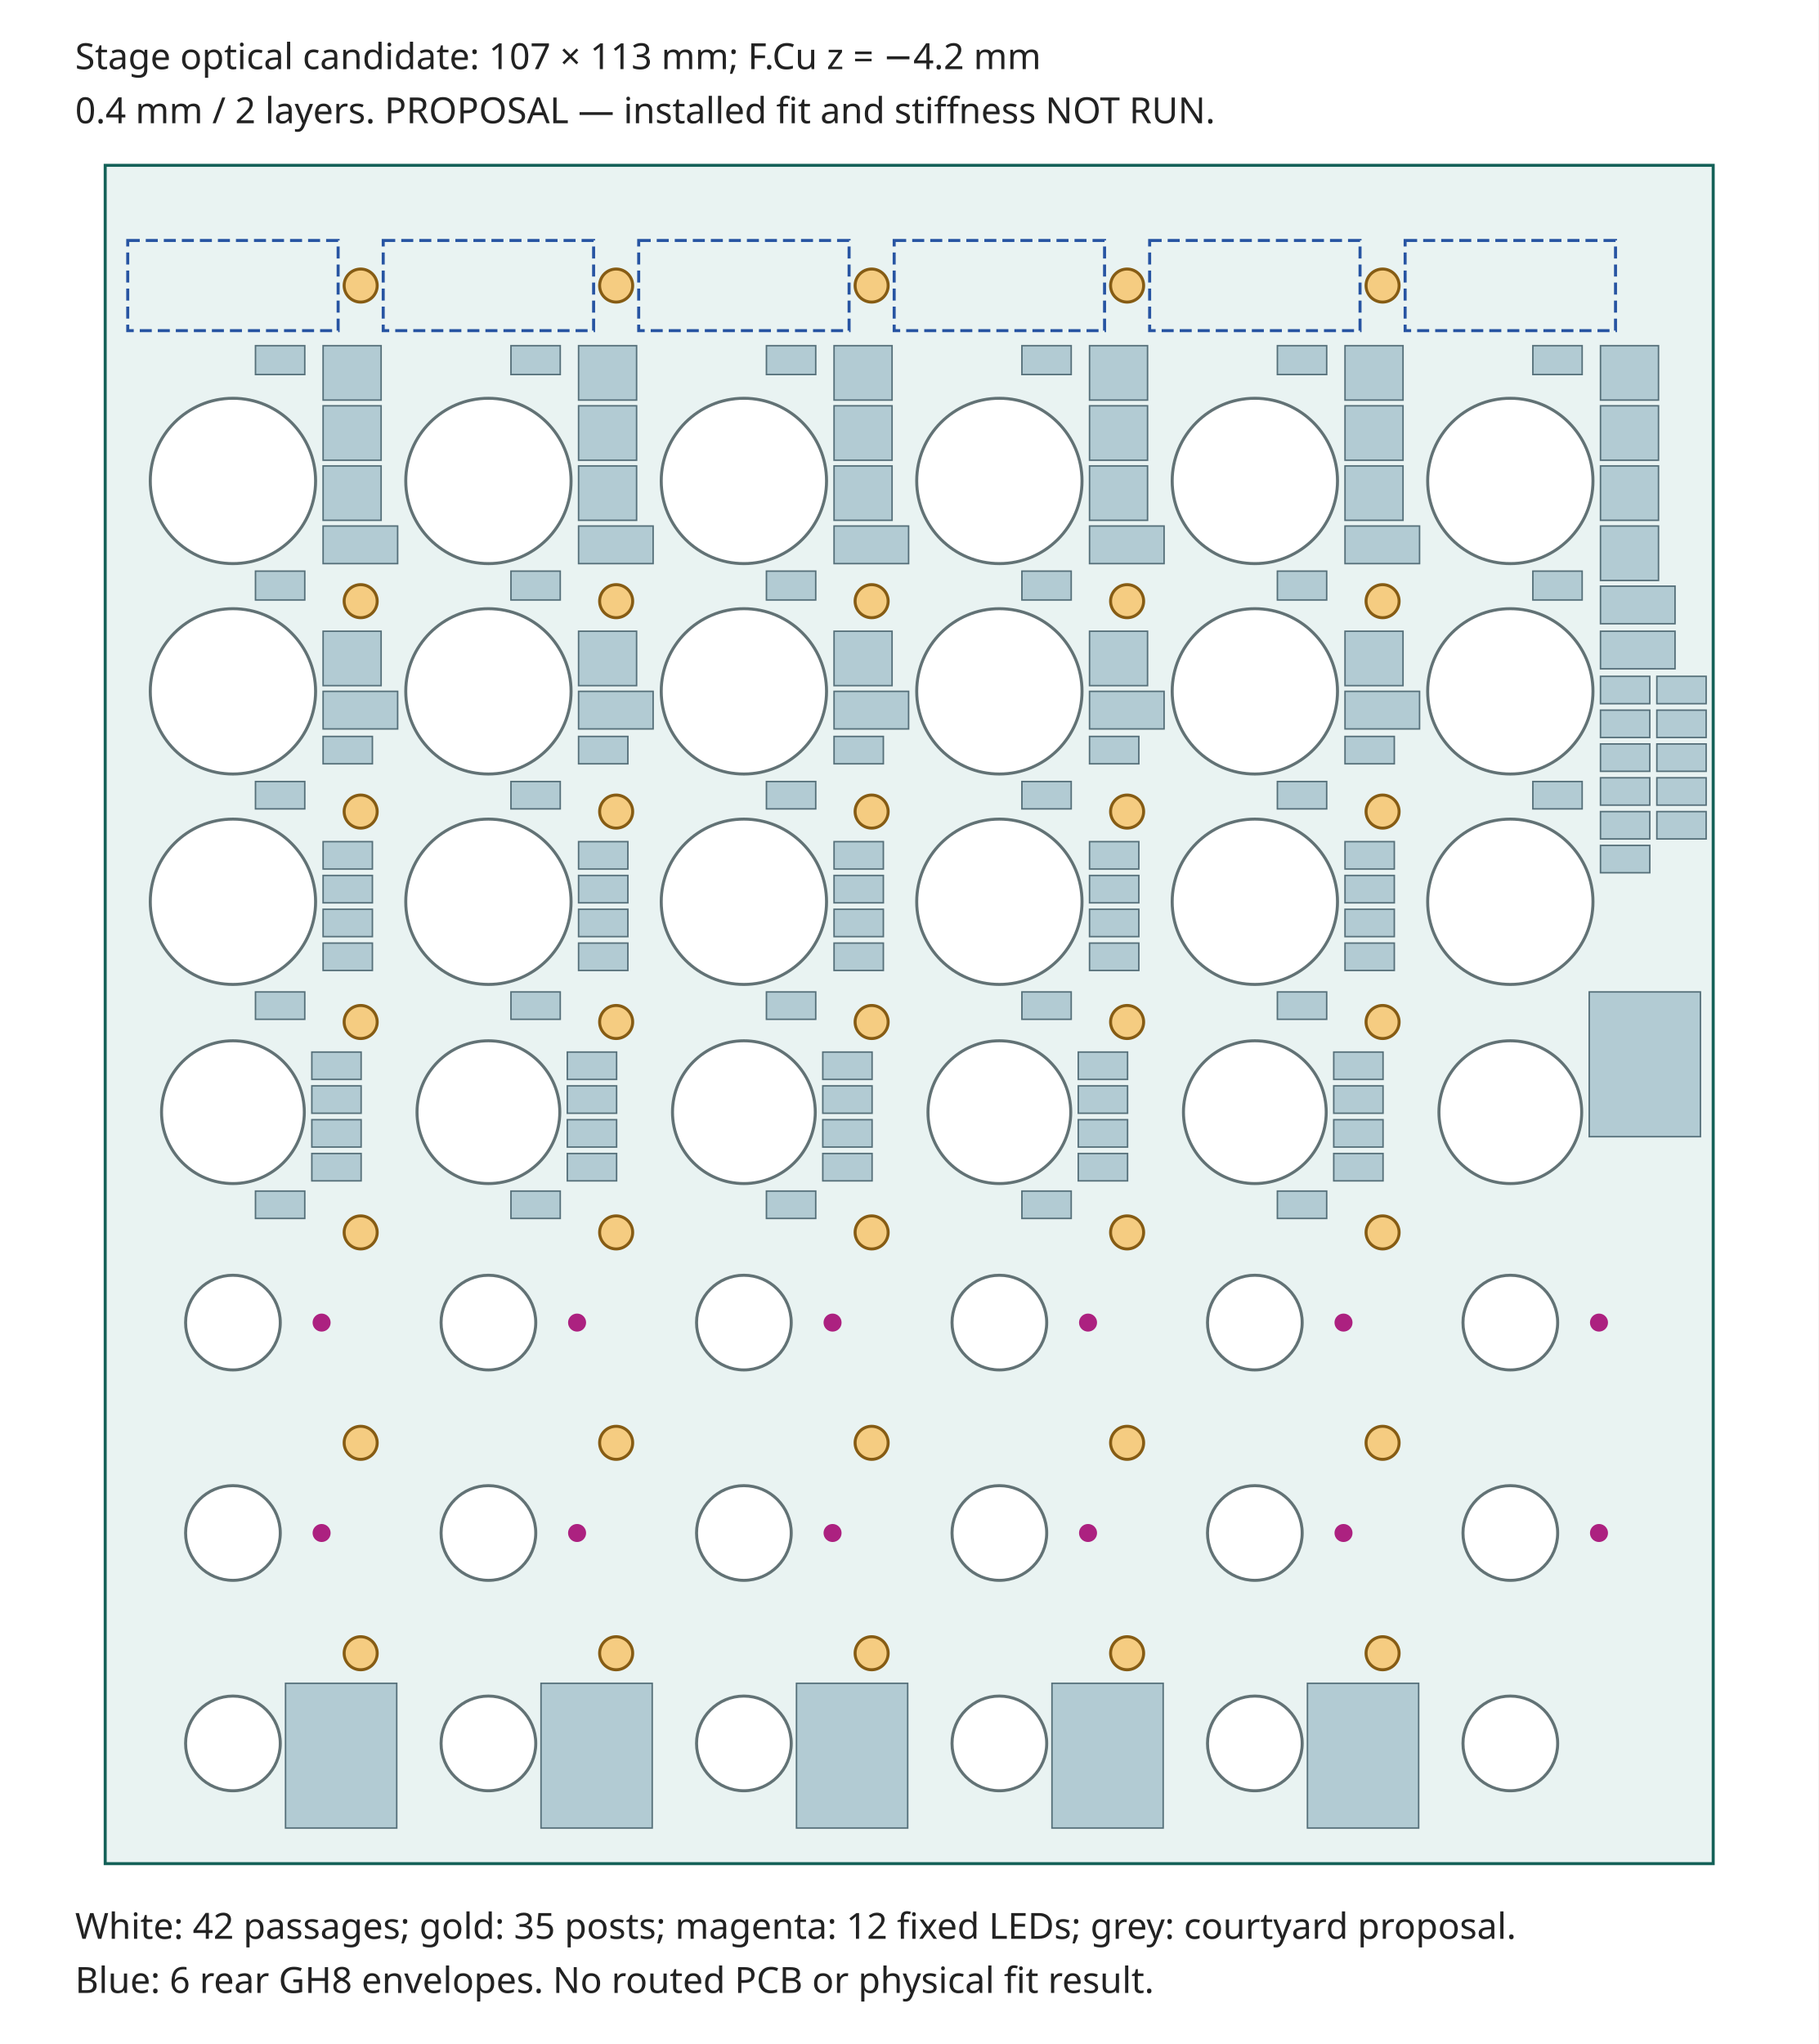
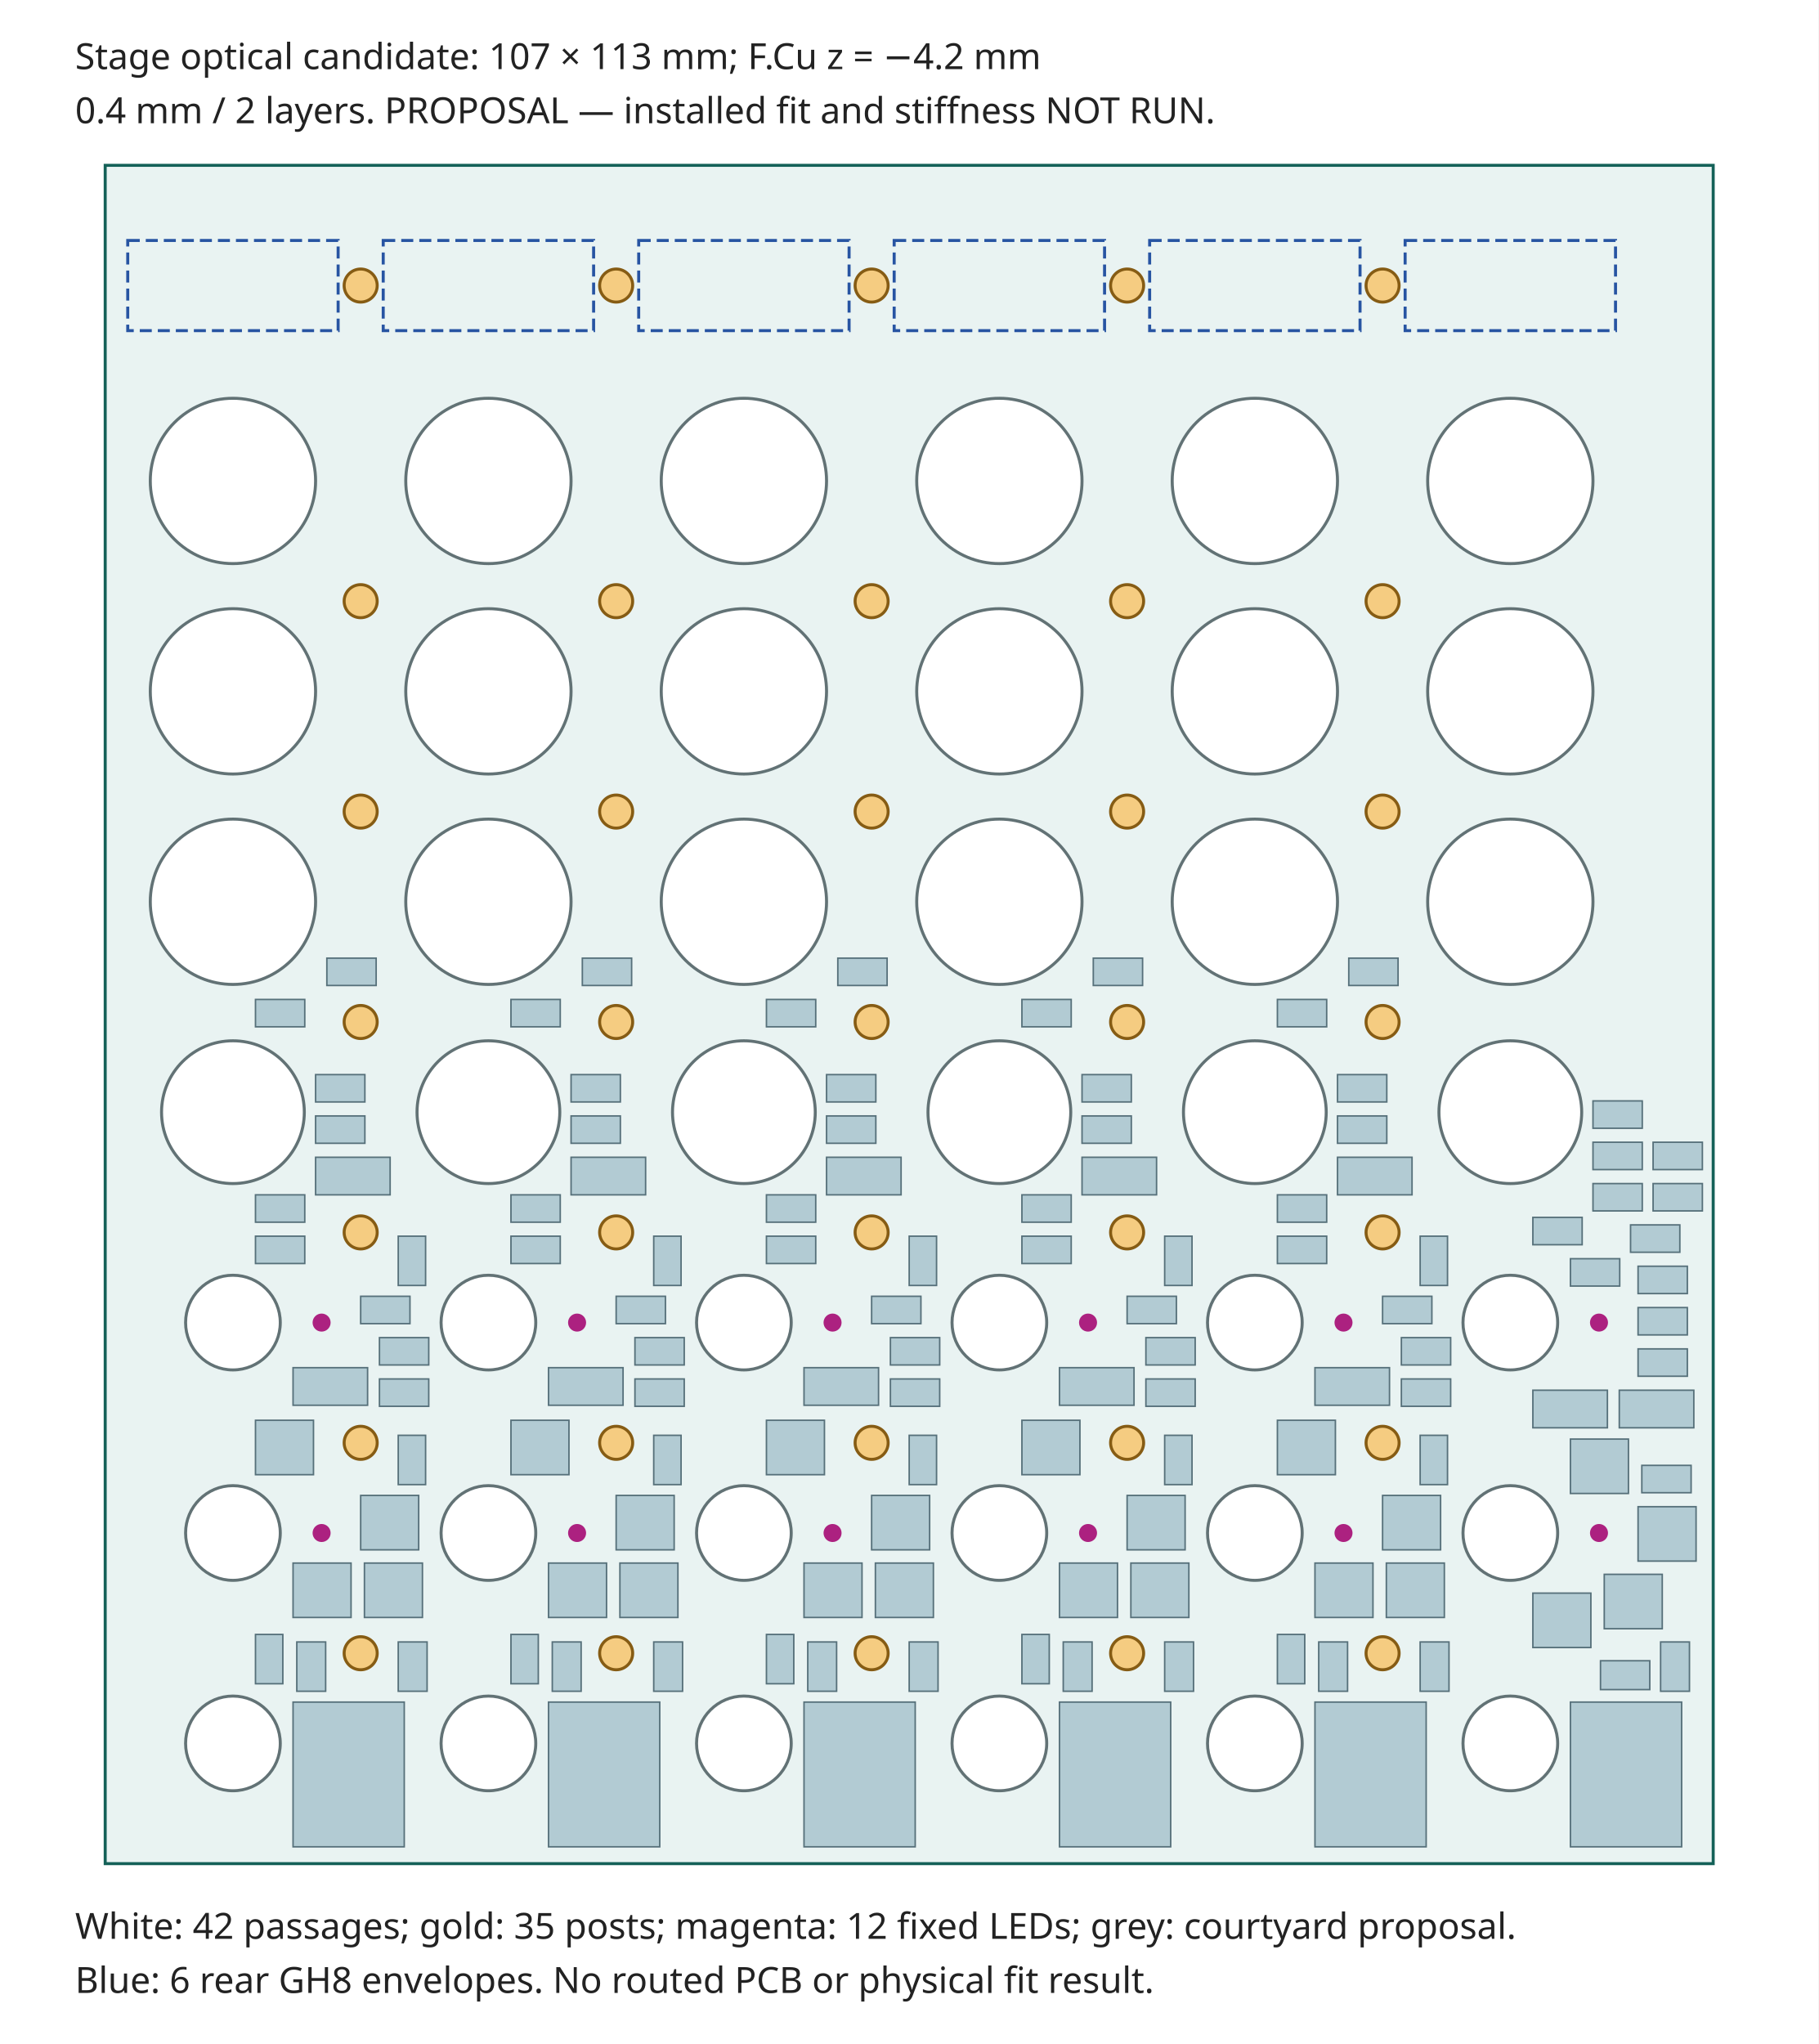
<svg xmlns="http://www.w3.org/2000/svg" width="605" height="680" viewBox="0 0 605 680">
  <rect width="100%" height="100%" fill="white" />
  <g font-family="sans-serif" font-size="12" fill="#222">
    <text x="25" y="23">Stage optical candidate: 107 × 113 mm; F.Cu z = −4.2 mm</text>
    <text x="25" y="41">0.4 mm / 2 layers. PROPOSAL — installed fit and stiffness NOT RUN.</text>
    <rect x="35" y="55" width="535" height="565" fill="#e9f3f2" stroke="#146158" />
    <circle cx="77.5" cy="160.0" r="27.5" fill="white" stroke="#627275" />
    <circle cx="77.5" cy="230.0" r="27.5" fill="white" stroke="#627275" />
    <circle cx="77.5" cy="300.0" r="27.5" fill="white" stroke="#627275" />
    <circle cx="77.5" cy="370.0" r="23.75" fill="white" stroke="#627275" />
    <circle cx="77.5" cy="440.0" r="15.75" fill="white" stroke="#627275" />
    <circle cx="77.5" cy="510.0" r="15.75" fill="white" stroke="#627275" />
    <circle cx="77.5" cy="580.0" r="15.75" fill="white" stroke="#627275" />
    <circle cx="162.5" cy="160.0" r="27.5" fill="white" stroke="#627275" />
    <circle cx="162.5" cy="230.0" r="27.5" fill="white" stroke="#627275" />
    <circle cx="162.5" cy="300.0" r="27.5" fill="white" stroke="#627275" />
    <circle cx="162.5" cy="370.0" r="23.75" fill="white" stroke="#627275" />
    <circle cx="162.5" cy="440.0" r="15.75" fill="white" stroke="#627275" />
    <circle cx="162.5" cy="510.0" r="15.75" fill="white" stroke="#627275" />
    <circle cx="162.5" cy="580.0" r="15.75" fill="white" stroke="#627275" />
    <circle cx="247.5" cy="160.0" r="27.5" fill="white" stroke="#627275" />
    <circle cx="247.5" cy="230.0" r="27.5" fill="white" stroke="#627275" />
    <circle cx="247.5" cy="300.0" r="27.5" fill="white" stroke="#627275" />
    <circle cx="247.5" cy="370.0" r="23.75" fill="white" stroke="#627275" />
    <circle cx="247.5" cy="440.0" r="15.75" fill="white" stroke="#627275" />
    <circle cx="247.5" cy="510.0" r="15.75" fill="white" stroke="#627275" />
    <circle cx="247.5" cy="580.0" r="15.75" fill="white" stroke="#627275" />
    <circle cx="332.5" cy="160.0" r="27.5" fill="white" stroke="#627275" />
    <circle cx="332.5" cy="230.0" r="27.5" fill="white" stroke="#627275" />
    <circle cx="332.5" cy="300.0" r="27.5" fill="white" stroke="#627275" />
    <circle cx="332.5" cy="370.0" r="23.75" fill="white" stroke="#627275" />
    <circle cx="332.5" cy="440.0" r="15.75" fill="white" stroke="#627275" />
    <circle cx="332.5" cy="510.0" r="15.75" fill="white" stroke="#627275" />
    <circle cx="332.5" cy="580.0" r="15.75" fill="white" stroke="#627275" />
    <circle cx="417.5" cy="160.0" r="27.5" fill="white" stroke="#627275" />
    <circle cx="417.5" cy="230.0" r="27.5" fill="white" stroke="#627275" />
    <circle cx="417.5" cy="300.0" r="27.5" fill="white" stroke="#627275" />
    <circle cx="417.5" cy="370.0" r="23.75" fill="white" stroke="#627275" />
    <circle cx="417.5" cy="440.0" r="15.75" fill="white" stroke="#627275" />
    <circle cx="417.5" cy="510.0" r="15.75" fill="white" stroke="#627275" />
    <circle cx="417.5" cy="580.0" r="15.75" fill="white" stroke="#627275" />
    <circle cx="502.5" cy="160.0" r="27.5" fill="white" stroke="#627275" />
    <circle cx="502.5" cy="230.0" r="27.5" fill="white" stroke="#627275" />
    <circle cx="502.5" cy="300.0" r="27.5" fill="white" stroke="#627275" />
    <circle cx="502.5" cy="370.0" r="23.75" fill="white" stroke="#627275" />
    <circle cx="502.5" cy="440.0" r="15.75" fill="white" stroke="#627275" />
    <circle cx="502.5" cy="510.0" r="15.75" fill="white" stroke="#627275" />
    <circle cx="502.5" cy="580.0" r="15.75" fill="white" stroke="#627275" />
    <circle cx="120" cy="95" r="5.5" fill="#f5cc81" stroke="#865c14" />
    <circle cx="120" cy="200" r="5.5" fill="#f5cc81" stroke="#865c14" />
    <circle cx="120" cy="270" r="5.5" fill="#f5cc81" stroke="#865c14" />
    <circle cx="120" cy="340" r="5.5" fill="#f5cc81" stroke="#865c14" />
    <circle cx="120" cy="410" r="5.5" fill="#f5cc81" stroke="#865c14" />
    <circle cx="120" cy="480" r="5.5" fill="#f5cc81" stroke="#865c14" />
    <circle cx="120" cy="550" r="5.5" fill="#f5cc81" stroke="#865c14" />
    <circle cx="205" cy="95" r="5.5" fill="#f5cc81" stroke="#865c14" />
    <circle cx="205" cy="200" r="5.5" fill="#f5cc81" stroke="#865c14" />
    <circle cx="205" cy="270" r="5.5" fill="#f5cc81" stroke="#865c14" />
    <circle cx="205" cy="340" r="5.5" fill="#f5cc81" stroke="#865c14" />
    <circle cx="205" cy="410" r="5.5" fill="#f5cc81" stroke="#865c14" />
    <circle cx="205" cy="480" r="5.5" fill="#f5cc81" stroke="#865c14" />
    <circle cx="205" cy="550" r="5.5" fill="#f5cc81" stroke="#865c14" />
    <circle cx="290" cy="95" r="5.5" fill="#f5cc81" stroke="#865c14" />
    <circle cx="290" cy="200" r="5.5" fill="#f5cc81" stroke="#865c14" />
    <circle cx="290" cy="270" r="5.5" fill="#f5cc81" stroke="#865c14" />
    <circle cx="290" cy="340" r="5.5" fill="#f5cc81" stroke="#865c14" />
    <circle cx="290" cy="410" r="5.5" fill="#f5cc81" stroke="#865c14" />
    <circle cx="290" cy="480" r="5.5" fill="#f5cc81" stroke="#865c14" />
    <circle cx="290" cy="550" r="5.5" fill="#f5cc81" stroke="#865c14" />
    <circle cx="375" cy="95" r="5.5" fill="#f5cc81" stroke="#865c14" />
    <circle cx="375" cy="200" r="5.5" fill="#f5cc81" stroke="#865c14" />
    <circle cx="375" cy="270" r="5.5" fill="#f5cc81" stroke="#865c14" />
    <circle cx="375" cy="340" r="5.5" fill="#f5cc81" stroke="#865c14" />
    <circle cx="375" cy="410" r="5.5" fill="#f5cc81" stroke="#865c14" />
    <circle cx="375" cy="480" r="5.5" fill="#f5cc81" stroke="#865c14" />
    <circle cx="375" cy="550" r="5.5" fill="#f5cc81" stroke="#865c14" />
    <circle cx="460" cy="95" r="5.5" fill="#f5cc81" stroke="#865c14" />
    <circle cx="460" cy="200" r="5.5" fill="#f5cc81" stroke="#865c14" />
    <circle cx="460" cy="270" r="5.5" fill="#f5cc81" stroke="#865c14" />
    <circle cx="460" cy="340" r="5.5" fill="#f5cc81" stroke="#865c14" />
    <circle cx="460" cy="410" r="5.5" fill="#f5cc81" stroke="#865c14" />
    <circle cx="460" cy="480" r="5.5" fill="#f5cc81" stroke="#865c14" />
    <circle cx="460" cy="550" r="5.5" fill="#f5cc81" stroke="#865c14" />
    <circle cx="107" cy="440.0" r="3" fill="#ac2180" />
    <circle cx="107" cy="510.0" r="3" fill="#ac2180" />
    <circle cx="192" cy="440.0" r="3" fill="#ac2180" />
    <circle cx="192" cy="510.0" r="3" fill="#ac2180" />
    <circle cx="277" cy="440.0" r="3" fill="#ac2180" />
    <circle cx="277" cy="510.0" r="3" fill="#ac2180" />
    <circle cx="362" cy="440.0" r="3" fill="#ac2180" />
    <circle cx="362" cy="510.0" r="3" fill="#ac2180" />
    <circle cx="447" cy="440.0" r="3" fill="#ac2180" />
    <circle cx="447" cy="510.0" r="3" fill="#ac2180" />
    <circle cx="532" cy="440.0" r="3" fill="#ac2180" />
    <circle cx="532" cy="510.0" r="3" fill="#ac2180" />
-     <rect x="95.0" y="560.0" width="37" height="48.15" fill="#b2cbd3" stroke="#56707a" stroke-width="0.5" />
-     <rect x="107.5" y="115.0" width="19.3" height="18.1" fill="#b2cbd3" stroke="#56707a" stroke-width="0.5" />
-     <rect x="107.5" y="135.0" width="19.3" height="18.1" fill="#b2cbd3" stroke="#56707a" stroke-width="0.5" />
-     <rect x="107.5" y="155.0" width="19.3" height="18.1" fill="#b2cbd3" stroke="#56707a" stroke-width="0.5" />
-     <rect x="107.5" y="210.0" width="19.3" height="18.1" fill="#b2cbd3" stroke="#56707a" stroke-width="0.5" />
-     <rect x="107.5" y="175.0" width="24.8" height="12.5" fill="#b2cbd3" stroke="#56707a" stroke-width="0.5" />
-     <rect x="107.5" y="230.0" width="24.8" height="12.5" fill="#b2cbd3" stroke="#56707a" stroke-width="0.5" />
-     <rect x="85.0" y="115.0" width="16.4" height="9.6" fill="#b2cbd3" stroke="#56707a" stroke-width="0.5" />
-     <rect x="85.0" y="190.0" width="16.4" height="9.6" fill="#b2cbd3" stroke="#56707a" stroke-width="0.5" />
-     <rect x="107.5" y="245.0" width="16.4" height="9.1" fill="#b2cbd3" stroke="#56707a" stroke-width="0.5" />
-     <rect x="85.0" y="260.0" width="16.4" height="9.1" fill="#b2cbd3" stroke="#56707a" stroke-width="0.5" />
-     <rect x="107.5" y="280.0" width="16.4" height="9.1" fill="#b2cbd3" stroke="#56707a" stroke-width="0.5" />
-     <rect x="107.5" y="291.25" width="16.4" height="9.1" fill="#b2cbd3" stroke="#56707a" stroke-width="0.5" />
-     <rect x="107.5" y="302.5" width="16.4" height="9.1" fill="#b2cbd3" stroke="#56707a" stroke-width="0.5" />
-     <rect x="107.5" y="313.75" width="16.4" height="9.1" fill="#b2cbd3" stroke="#56707a" stroke-width="0.5" />
-     <rect x="85.0" y="330.0" width="16.4" height="9.1" fill="#b2cbd3" stroke="#56707a" stroke-width="0.5" />
-     <rect x="103.75" y="350.0" width="16.4" height="9.1" fill="#b2cbd3" stroke="#56707a" stroke-width="0.5" />
-     <rect x="103.75" y="361.25" width="16.4" height="9.1" fill="#b2cbd3" stroke="#56707a" stroke-width="0.5" />
-     <rect x="103.75" y="372.5" width="16.4" height="9.1" fill="#b2cbd3" stroke="#56707a" stroke-width="0.5" />
-     <rect x="103.75" y="383.75" width="16.4" height="9.1" fill="#b2cbd3" stroke="#56707a" stroke-width="0.5" />
-     <rect x="85.0" y="396.25" width="16.4" height="9.1" fill="#b2cbd3" stroke="#56707a" stroke-width="0.5" />
-     <rect x="180.0" y="560.0" width="37" height="48.15" fill="#b2cbd3" stroke="#56707a" stroke-width="0.5" />
-     <rect x="192.5" y="115.0" width="19.3" height="18.1" fill="#b2cbd3" stroke="#56707a" stroke-width="0.5" />
-     <rect x="192.5" y="135.0" width="19.3" height="18.1" fill="#b2cbd3" stroke="#56707a" stroke-width="0.5" />
-     <rect x="192.5" y="155.0" width="19.3" height="18.1" fill="#b2cbd3" stroke="#56707a" stroke-width="0.5" />
-     <rect x="192.5" y="210.0" width="19.3" height="18.1" fill="#b2cbd3" stroke="#56707a" stroke-width="0.5" />
-     <rect x="192.5" y="175.0" width="24.8" height="12.5" fill="#b2cbd3" stroke="#56707a" stroke-width="0.5" />
-     <rect x="192.5" y="230.0" width="24.8" height="12.5" fill="#b2cbd3" stroke="#56707a" stroke-width="0.5" />
-     <rect x="170.0" y="115.0" width="16.4" height="9.6" fill="#b2cbd3" stroke="#56707a" stroke-width="0.5" />
-     <rect x="170.0" y="190.0" width="16.4" height="9.6" fill="#b2cbd3" stroke="#56707a" stroke-width="0.5" />
-     <rect x="192.5" y="245.0" width="16.4" height="9.1" fill="#b2cbd3" stroke="#56707a" stroke-width="0.5" />
-     <rect x="170.0" y="260.0" width="16.4" height="9.1" fill="#b2cbd3" stroke="#56707a" stroke-width="0.5" />
-     <rect x="192.5" y="280.0" width="16.4" height="9.1" fill="#b2cbd3" stroke="#56707a" stroke-width="0.5" />
-     <rect x="192.5" y="291.25" width="16.4" height="9.1" fill="#b2cbd3" stroke="#56707a" stroke-width="0.5" />
-     <rect x="192.5" y="302.5" width="16.4" height="9.1" fill="#b2cbd3" stroke="#56707a" stroke-width="0.5" />
-     <rect x="192.5" y="313.75" width="16.4" height="9.1" fill="#b2cbd3" stroke="#56707a" stroke-width="0.5" />
-     <rect x="170.0" y="330.0" width="16.4" height="9.1" fill="#b2cbd3" stroke="#56707a" stroke-width="0.5" />
-     <rect x="188.75" y="350.0" width="16.4" height="9.1" fill="#b2cbd3" stroke="#56707a" stroke-width="0.5" />
-     <rect x="188.75" y="361.25" width="16.4" height="9.1" fill="#b2cbd3" stroke="#56707a" stroke-width="0.5" />
-     <rect x="188.75" y="372.5" width="16.4" height="9.1" fill="#b2cbd3" stroke="#56707a" stroke-width="0.5" />
-     <rect x="188.75" y="383.75" width="16.4" height="9.1" fill="#b2cbd3" stroke="#56707a" stroke-width="0.5" />
-     <rect x="170.0" y="396.25" width="16.4" height="9.1" fill="#b2cbd3" stroke="#56707a" stroke-width="0.5" />
-     <rect x="265.0" y="560.0" width="37" height="48.15" fill="#b2cbd3" stroke="#56707a" stroke-width="0.5" />
-     <rect x="277.5" y="115.0" width="19.3" height="18.1" fill="#b2cbd3" stroke="#56707a" stroke-width="0.5" />
-     <rect x="277.5" y="135.0" width="19.3" height="18.1" fill="#b2cbd3" stroke="#56707a" stroke-width="0.5" />
-     <rect x="277.5" y="155.0" width="19.3" height="18.1" fill="#b2cbd3" stroke="#56707a" stroke-width="0.5" />
-     <rect x="277.5" y="210.0" width="19.3" height="18.1" fill="#b2cbd3" stroke="#56707a" stroke-width="0.5" />
-     <rect x="277.5" y="175.0" width="24.8" height="12.5" fill="#b2cbd3" stroke="#56707a" stroke-width="0.5" />
-     <rect x="277.5" y="230.0" width="24.8" height="12.5" fill="#b2cbd3" stroke="#56707a" stroke-width="0.5" />
-     <rect x="255.0" y="115.0" width="16.4" height="9.6" fill="#b2cbd3" stroke="#56707a" stroke-width="0.5" />
-     <rect x="255.0" y="190.0" width="16.4" height="9.6" fill="#b2cbd3" stroke="#56707a" stroke-width="0.5" />
-     <rect x="277.5" y="245.0" width="16.4" height="9.1" fill="#b2cbd3" stroke="#56707a" stroke-width="0.5" />
-     <rect x="255.0" y="260.0" width="16.4" height="9.1" fill="#b2cbd3" stroke="#56707a" stroke-width="0.5" />
-     <rect x="277.5" y="280.0" width="16.4" height="9.1" fill="#b2cbd3" stroke="#56707a" stroke-width="0.5" />
-     <rect x="277.5" y="291.25" width="16.4" height="9.1" fill="#b2cbd3" stroke="#56707a" stroke-width="0.5" />
-     <rect x="277.5" y="302.5" width="16.4" height="9.1" fill="#b2cbd3" stroke="#56707a" stroke-width="0.5" />
-     <rect x="277.5" y="313.75" width="16.4" height="9.1" fill="#b2cbd3" stroke="#56707a" stroke-width="0.5" />
-     <rect x="255.0" y="330.0" width="16.4" height="9.1" fill="#b2cbd3" stroke="#56707a" stroke-width="0.5" />
-     <rect x="273.75" y="350.0" width="16.4" height="9.1" fill="#b2cbd3" stroke="#56707a" stroke-width="0.5" />
-     <rect x="273.75" y="361.25" width="16.4" height="9.1" fill="#b2cbd3" stroke="#56707a" stroke-width="0.5" />
-     <rect x="273.75" y="372.5" width="16.4" height="9.1" fill="#b2cbd3" stroke="#56707a" stroke-width="0.5" />
-     <rect x="273.75" y="383.75" width="16.4" height="9.1" fill="#b2cbd3" stroke="#56707a" stroke-width="0.5" />
-     <rect x="255.0" y="396.25" width="16.4" height="9.1" fill="#b2cbd3" stroke="#56707a" stroke-width="0.5" />
-     <rect x="350.0" y="560.0" width="37" height="48.15" fill="#b2cbd3" stroke="#56707a" stroke-width="0.5" />
-     <rect x="362.5" y="115.0" width="19.3" height="18.1" fill="#b2cbd3" stroke="#56707a" stroke-width="0.5" />
-     <rect x="362.5" y="135.0" width="19.3" height="18.1" fill="#b2cbd3" stroke="#56707a" stroke-width="0.5" />
-     <rect x="362.5" y="155.0" width="19.3" height="18.1" fill="#b2cbd3" stroke="#56707a" stroke-width="0.5" />
-     <rect x="362.5" y="210.0" width="19.3" height="18.1" fill="#b2cbd3" stroke="#56707a" stroke-width="0.5" />
-     <rect x="362.5" y="175.0" width="24.8" height="12.5" fill="#b2cbd3" stroke="#56707a" stroke-width="0.5" />
-     <rect x="362.5" y="230.0" width="24.8" height="12.5" fill="#b2cbd3" stroke="#56707a" stroke-width="0.5" />
-     <rect x="340.0" y="115.0" width="16.4" height="9.6" fill="#b2cbd3" stroke="#56707a" stroke-width="0.5" />
-     <rect x="340.0" y="190.0" width="16.4" height="9.6" fill="#b2cbd3" stroke="#56707a" stroke-width="0.5" />
-     <rect x="362.5" y="245.0" width="16.4" height="9.1" fill="#b2cbd3" stroke="#56707a" stroke-width="0.5" />
-     <rect x="340.0" y="260.0" width="16.4" height="9.1" fill="#b2cbd3" stroke="#56707a" stroke-width="0.5" />
-     <rect x="362.5" y="280.0" width="16.4" height="9.1" fill="#b2cbd3" stroke="#56707a" stroke-width="0.5" />
-     <rect x="362.5" y="291.25" width="16.4" height="9.1" fill="#b2cbd3" stroke="#56707a" stroke-width="0.5" />
-     <rect x="362.5" y="302.5" width="16.4" height="9.1" fill="#b2cbd3" stroke="#56707a" stroke-width="0.5" />
-     <rect x="362.5" y="313.75" width="16.4" height="9.1" fill="#b2cbd3" stroke="#56707a" stroke-width="0.5" />
-     <rect x="340.0" y="330.0" width="16.4" height="9.1" fill="#b2cbd3" stroke="#56707a" stroke-width="0.5" />
-     <rect x="358.75" y="350.0" width="16.4" height="9.1" fill="#b2cbd3" stroke="#56707a" stroke-width="0.5" />
-     <rect x="358.75" y="361.25" width="16.4" height="9.1" fill="#b2cbd3" stroke="#56707a" stroke-width="0.5" />
-     <rect x="358.75" y="372.5" width="16.4" height="9.1" fill="#b2cbd3" stroke="#56707a" stroke-width="0.5" />
-     <rect x="358.75" y="383.75" width="16.4" height="9.1" fill="#b2cbd3" stroke="#56707a" stroke-width="0.5" />
-     <rect x="340.0" y="396.25" width="16.4" height="9.1" fill="#b2cbd3" stroke="#56707a" stroke-width="0.5" />
-     <rect x="435.0" y="560.0" width="37" height="48.15" fill="#b2cbd3" stroke="#56707a" stroke-width="0.5" />
-     <rect x="447.5" y="115.0" width="19.3" height="18.1" fill="#b2cbd3" stroke="#56707a" stroke-width="0.5" />
-     <rect x="447.5" y="135.0" width="19.3" height="18.1" fill="#b2cbd3" stroke="#56707a" stroke-width="0.5" />
-     <rect x="447.5" y="155.0" width="19.3" height="18.1" fill="#b2cbd3" stroke="#56707a" stroke-width="0.5" />
-     <rect x="447.5" y="210.0" width="19.3" height="18.1" fill="#b2cbd3" stroke="#56707a" stroke-width="0.5" />
-     <rect x="447.5" y="175.0" width="24.8" height="12.5" fill="#b2cbd3" stroke="#56707a" stroke-width="0.5" />
-     <rect x="447.5" y="230.0" width="24.8" height="12.5" fill="#b2cbd3" stroke="#56707a" stroke-width="0.5" />
-     <rect x="425.0" y="115.0" width="16.4" height="9.6" fill="#b2cbd3" stroke="#56707a" stroke-width="0.5" />
-     <rect x="425.0" y="190.0" width="16.4" height="9.6" fill="#b2cbd3" stroke="#56707a" stroke-width="0.5" />
-     <rect x="447.5" y="245.0" width="16.4" height="9.1" fill="#b2cbd3" stroke="#56707a" stroke-width="0.5" />
-     <rect x="425.0" y="260.0" width="16.4" height="9.1" fill="#b2cbd3" stroke="#56707a" stroke-width="0.5" />
-     <rect x="447.5" y="280.0" width="16.4" height="9.1" fill="#b2cbd3" stroke="#56707a" stroke-width="0.5" />
-     <rect x="447.5" y="291.25" width="16.4" height="9.1" fill="#b2cbd3" stroke="#56707a" stroke-width="0.5" />
-     <rect x="447.5" y="302.5" width="16.4" height="9.1" fill="#b2cbd3" stroke="#56707a" stroke-width="0.5" />
-     <rect x="447.5" y="313.75" width="16.4" height="9.1" fill="#b2cbd3" stroke="#56707a" stroke-width="0.5" />
-     <rect x="425.0" y="330.0" width="16.4" height="9.1" fill="#b2cbd3" stroke="#56707a" stroke-width="0.5" />
-     <rect x="443.75" y="350.0" width="16.4" height="9.1" fill="#b2cbd3" stroke="#56707a" stroke-width="0.5" />
-     <rect x="443.75" y="361.25" width="16.4" height="9.1" fill="#b2cbd3" stroke="#56707a" stroke-width="0.5" />
-     <rect x="443.75" y="372.5" width="16.4" height="9.1" fill="#b2cbd3" stroke="#56707a" stroke-width="0.5" />
-     <rect x="443.75" y="383.75" width="16.4" height="9.1" fill="#b2cbd3" stroke="#56707a" stroke-width="0.5" />
-     <rect x="425.0" y="396.25" width="16.4" height="9.1" fill="#b2cbd3" stroke="#56707a" stroke-width="0.5" />
-     <rect x="528.75" y="330.0" width="37" height="48.15" fill="#b2cbd3" stroke="#56707a" stroke-width="0.5" />
-     <rect x="532.5" y="115.0" width="19.3" height="18.1" fill="#b2cbd3" stroke="#56707a" stroke-width="0.5" />
-     <rect x="532.5" y="135.0" width="19.3" height="18.1" fill="#b2cbd3" stroke="#56707a" stroke-width="0.5" />
-     <rect x="532.5" y="155.0" width="19.3" height="18.1" fill="#b2cbd3" stroke="#56707a" stroke-width="0.5" />
-     <rect x="532.5" y="175.0" width="19.3" height="18.1" fill="#b2cbd3" stroke="#56707a" stroke-width="0.5" />
-     <rect x="532.5" y="195.0" width="24.8" height="12.5" fill="#b2cbd3" stroke="#56707a" stroke-width="0.5" />
-     <rect x="532.5" y="210.0" width="24.8" height="12.5" fill="#b2cbd3" stroke="#56707a" stroke-width="0.5" />
-     <rect x="510.0" y="115.0" width="16.4" height="9.6" fill="#b2cbd3" stroke="#56707a" stroke-width="0.5" />
-     <rect x="510.0" y="190.0" width="16.4" height="9.6" fill="#b2cbd3" stroke="#56707a" stroke-width="0.5" />
-     <rect x="532.5" y="225.0" width="16.4" height="9.1" fill="#b2cbd3" stroke="#56707a" stroke-width="0.5" />
-     <rect x="551.25" y="225.0" width="16.4" height="9.1" fill="#b2cbd3" stroke="#56707a" stroke-width="0.5" />
-     <rect x="532.5" y="236.25" width="16.4" height="9.1" fill="#b2cbd3" stroke="#56707a" stroke-width="0.5" />
-     <rect x="551.25" y="236.25" width="16.4" height="9.1" fill="#b2cbd3" stroke="#56707a" stroke-width="0.5" />
-     <rect x="532.5" y="247.5" width="16.4" height="9.1" fill="#b2cbd3" stroke="#56707a" stroke-width="0.5" />
-     <rect x="551.25" y="247.5" width="16.4" height="9.1" fill="#b2cbd3" stroke="#56707a" stroke-width="0.5" />
-     <rect x="532.5" y="258.75" width="16.4" height="9.1" fill="#b2cbd3" stroke="#56707a" stroke-width="0.5" />
-     <rect x="551.25" y="258.75" width="16.4" height="9.1" fill="#b2cbd3" stroke="#56707a" stroke-width="0.5" />
-     <rect x="510.0" y="260.0" width="16.4" height="9.1" fill="#b2cbd3" stroke="#56707a" stroke-width="0.5" />
-     <rect x="532.5" y="270.0" width="16.4" height="9.1" fill="#b2cbd3" stroke="#56707a" stroke-width="0.5" />
-     <rect x="551.25" y="270.0" width="16.4" height="9.1" fill="#b2cbd3" stroke="#56707a" stroke-width="0.5" />
-     <rect x="532.5" y="281.25" width="16.4" height="9.1" fill="#b2cbd3" stroke="#56707a" stroke-width="0.5" />
+     <rect x="97.5" y="566.25" width="37" height="48.15" fill="#b2cbd3" stroke="#56707a" stroke-width="0.5" />
+     <rect x="98.75" y="546.25" width="9.6" height="16.4" fill="#b2cbd3" stroke="#56707a" stroke-width="0.5" />
+     <rect x="132.5" y="546.25" width="9.6" height="16.4" fill="#b2cbd3" stroke="#56707a" stroke-width="0.5" />
+     <rect x="97.5" y="520.0" width="19.3" height="18.1" fill="#b2cbd3" stroke="#56707a" stroke-width="0.5" />
+     <rect x="121.25" y="520.0" width="19.3" height="18.1" fill="#b2cbd3" stroke="#56707a" stroke-width="0.5" />
+     <rect x="120.0" y="497.5" width="19.3" height="18.1" fill="#b2cbd3" stroke="#56707a" stroke-width="0.5" />
+     <rect x="85.0" y="472.5" width="19.3" height="18.1" fill="#b2cbd3" stroke="#56707a" stroke-width="0.5" />
+     <rect x="97.5" y="455.0" width="24.8" height="12.5" fill="#b2cbd3" stroke="#56707a" stroke-width="0.5" />
+     <rect x="105.0" y="385.0" width="24.8" height="12.5" fill="#b2cbd3" stroke="#56707a" stroke-width="0.5" />
+     <rect x="126.25" y="458.75" width="16.4" height="9.1" fill="#b2cbd3" stroke="#56707a" stroke-width="0.5" />
+     <rect x="126.25" y="445.0" width="16.4" height="9.1" fill="#b2cbd3" stroke="#56707a" stroke-width="0.5" />
+     <rect x="120.0" y="431.25" width="16.4" height="9.1" fill="#b2cbd3" stroke="#56707a" stroke-width="0.5" />
+     <rect x="85.0" y="411.25" width="16.4" height="9.1" fill="#b2cbd3" stroke="#56707a" stroke-width="0.5" />
+     <rect x="85.0" y="397.5" width="16.4" height="9.1" fill="#b2cbd3" stroke="#56707a" stroke-width="0.5" />
+     <rect x="105.0" y="371.25" width="16.4" height="9.1" fill="#b2cbd3" stroke="#56707a" stroke-width="0.5" />
+     <rect x="105.0" y="357.5" width="16.4" height="9.1" fill="#b2cbd3" stroke="#56707a" stroke-width="0.5" />
+     <rect x="85.0" y="332.5" width="16.4" height="9.1" fill="#b2cbd3" stroke="#56707a" stroke-width="0.5" />
+     <rect x="108.75" y="318.75" width="16.4" height="9.1" fill="#b2cbd3" stroke="#56707a" stroke-width="0.5" />
+     <rect x="85.0" y="543.75" width="9.1" height="16.4" fill="#b2cbd3" stroke="#56707a" stroke-width="0.5" />
+     <rect x="132.5" y="477.5" width="9.1" height="16.4" fill="#b2cbd3" stroke="#56707a" stroke-width="0.5" />
+     <rect x="132.5" y="411.25" width="9.1" height="16.4" fill="#b2cbd3" stroke="#56707a" stroke-width="0.5" />
+     <rect x="182.5" y="566.25" width="37" height="48.15" fill="#b2cbd3" stroke="#56707a" stroke-width="0.5" />
+     <rect x="183.75" y="546.25" width="9.6" height="16.4" fill="#b2cbd3" stroke="#56707a" stroke-width="0.5" />
+     <rect x="217.5" y="546.25" width="9.6" height="16.4" fill="#b2cbd3" stroke="#56707a" stroke-width="0.5" />
+     <rect x="182.5" y="520.0" width="19.3" height="18.1" fill="#b2cbd3" stroke="#56707a" stroke-width="0.5" />
+     <rect x="206.25" y="520.0" width="19.3" height="18.1" fill="#b2cbd3" stroke="#56707a" stroke-width="0.5" />
+     <rect x="205.0" y="497.5" width="19.3" height="18.1" fill="#b2cbd3" stroke="#56707a" stroke-width="0.5" />
+     <rect x="170.0" y="472.5" width="19.3" height="18.1" fill="#b2cbd3" stroke="#56707a" stroke-width="0.5" />
+     <rect x="182.5" y="455.0" width="24.8" height="12.5" fill="#b2cbd3" stroke="#56707a" stroke-width="0.5" />
+     <rect x="190.0" y="385.0" width="24.8" height="12.5" fill="#b2cbd3" stroke="#56707a" stroke-width="0.5" />
+     <rect x="211.25" y="458.75" width="16.4" height="9.1" fill="#b2cbd3" stroke="#56707a" stroke-width="0.5" />
+     <rect x="211.25" y="445.0" width="16.4" height="9.1" fill="#b2cbd3" stroke="#56707a" stroke-width="0.5" />
+     <rect x="205.0" y="431.25" width="16.4" height="9.1" fill="#b2cbd3" stroke="#56707a" stroke-width="0.5" />
+     <rect x="170.0" y="411.25" width="16.4" height="9.1" fill="#b2cbd3" stroke="#56707a" stroke-width="0.5" />
+     <rect x="170.0" y="397.5" width="16.4" height="9.1" fill="#b2cbd3" stroke="#56707a" stroke-width="0.5" />
+     <rect x="190.0" y="371.25" width="16.4" height="9.1" fill="#b2cbd3" stroke="#56707a" stroke-width="0.5" />
+     <rect x="190.0" y="357.5" width="16.4" height="9.1" fill="#b2cbd3" stroke="#56707a" stroke-width="0.5" />
+     <rect x="170.0" y="332.5" width="16.4" height="9.1" fill="#b2cbd3" stroke="#56707a" stroke-width="0.5" />
+     <rect x="193.75" y="318.75" width="16.4" height="9.1" fill="#b2cbd3" stroke="#56707a" stroke-width="0.5" />
+     <rect x="170.0" y="543.75" width="9.1" height="16.4" fill="#b2cbd3" stroke="#56707a" stroke-width="0.5" />
+     <rect x="217.5" y="477.5" width="9.1" height="16.4" fill="#b2cbd3" stroke="#56707a" stroke-width="0.5" />
+     <rect x="217.5" y="411.25" width="9.1" height="16.4" fill="#b2cbd3" stroke="#56707a" stroke-width="0.5" />
+     <rect x="267.5" y="566.25" width="37" height="48.15" fill="#b2cbd3" stroke="#56707a" stroke-width="0.5" />
+     <rect x="268.75" y="546.25" width="9.6" height="16.4" fill="#b2cbd3" stroke="#56707a" stroke-width="0.5" />
+     <rect x="302.5" y="546.25" width="9.6" height="16.4" fill="#b2cbd3" stroke="#56707a" stroke-width="0.5" />
+     <rect x="267.5" y="520.0" width="19.3" height="18.1" fill="#b2cbd3" stroke="#56707a" stroke-width="0.5" />
+     <rect x="291.25" y="520.0" width="19.3" height="18.1" fill="#b2cbd3" stroke="#56707a" stroke-width="0.5" />
+     <rect x="290.0" y="497.5" width="19.3" height="18.1" fill="#b2cbd3" stroke="#56707a" stroke-width="0.5" />
+     <rect x="255.0" y="472.5" width="19.3" height="18.1" fill="#b2cbd3" stroke="#56707a" stroke-width="0.5" />
+     <rect x="267.5" y="455.0" width="24.8" height="12.5" fill="#b2cbd3" stroke="#56707a" stroke-width="0.5" />
+     <rect x="275.0" y="385.0" width="24.8" height="12.5" fill="#b2cbd3" stroke="#56707a" stroke-width="0.5" />
+     <rect x="296.25" y="458.75" width="16.4" height="9.1" fill="#b2cbd3" stroke="#56707a" stroke-width="0.5" />
+     <rect x="296.25" y="445.0" width="16.4" height="9.1" fill="#b2cbd3" stroke="#56707a" stroke-width="0.5" />
+     <rect x="290.0" y="431.25" width="16.4" height="9.1" fill="#b2cbd3" stroke="#56707a" stroke-width="0.5" />
+     <rect x="255.0" y="411.25" width="16.4" height="9.1" fill="#b2cbd3" stroke="#56707a" stroke-width="0.5" />
+     <rect x="255.0" y="397.5" width="16.4" height="9.1" fill="#b2cbd3" stroke="#56707a" stroke-width="0.5" />
+     <rect x="275.0" y="371.25" width="16.4" height="9.1" fill="#b2cbd3" stroke="#56707a" stroke-width="0.5" />
+     <rect x="275.0" y="357.5" width="16.4" height="9.1" fill="#b2cbd3" stroke="#56707a" stroke-width="0.5" />
+     <rect x="255.0" y="332.5" width="16.4" height="9.1" fill="#b2cbd3" stroke="#56707a" stroke-width="0.5" />
+     <rect x="278.75" y="318.75" width="16.4" height="9.1" fill="#b2cbd3" stroke="#56707a" stroke-width="0.5" />
+     <rect x="255.0" y="543.75" width="9.1" height="16.4" fill="#b2cbd3" stroke="#56707a" stroke-width="0.5" />
+     <rect x="302.5" y="477.5" width="9.1" height="16.4" fill="#b2cbd3" stroke="#56707a" stroke-width="0.5" />
+     <rect x="302.5" y="411.25" width="9.1" height="16.4" fill="#b2cbd3" stroke="#56707a" stroke-width="0.5" />
+     <rect x="352.5" y="566.25" width="37" height="48.15" fill="#b2cbd3" stroke="#56707a" stroke-width="0.5" />
+     <rect x="353.75" y="546.25" width="9.6" height="16.4" fill="#b2cbd3" stroke="#56707a" stroke-width="0.5" />
+     <rect x="387.5" y="546.25" width="9.6" height="16.4" fill="#b2cbd3" stroke="#56707a" stroke-width="0.5" />
+     <rect x="352.5" y="520.0" width="19.3" height="18.1" fill="#b2cbd3" stroke="#56707a" stroke-width="0.5" />
+     <rect x="376.25" y="520.0" width="19.3" height="18.1" fill="#b2cbd3" stroke="#56707a" stroke-width="0.5" />
+     <rect x="375.0" y="497.5" width="19.3" height="18.1" fill="#b2cbd3" stroke="#56707a" stroke-width="0.5" />
+     <rect x="340.0" y="472.5" width="19.3" height="18.1" fill="#b2cbd3" stroke="#56707a" stroke-width="0.5" />
+     <rect x="352.5" y="455.0" width="24.8" height="12.5" fill="#b2cbd3" stroke="#56707a" stroke-width="0.5" />
+     <rect x="360.0" y="385.0" width="24.8" height="12.5" fill="#b2cbd3" stroke="#56707a" stroke-width="0.5" />
+     <rect x="381.25" y="458.75" width="16.4" height="9.1" fill="#b2cbd3" stroke="#56707a" stroke-width="0.5" />
+     <rect x="381.25" y="445.0" width="16.4" height="9.1" fill="#b2cbd3" stroke="#56707a" stroke-width="0.5" />
+     <rect x="375.0" y="431.25" width="16.4" height="9.1" fill="#b2cbd3" stroke="#56707a" stroke-width="0.5" />
+     <rect x="340.0" y="411.25" width="16.4" height="9.1" fill="#b2cbd3" stroke="#56707a" stroke-width="0.5" />
+     <rect x="340.0" y="397.5" width="16.4" height="9.1" fill="#b2cbd3" stroke="#56707a" stroke-width="0.5" />
+     <rect x="360.0" y="371.25" width="16.4" height="9.1" fill="#b2cbd3" stroke="#56707a" stroke-width="0.5" />
+     <rect x="360.0" y="357.5" width="16.4" height="9.1" fill="#b2cbd3" stroke="#56707a" stroke-width="0.5" />
+     <rect x="340.0" y="332.5" width="16.4" height="9.1" fill="#b2cbd3" stroke="#56707a" stroke-width="0.5" />
+     <rect x="363.75" y="318.75" width="16.4" height="9.1" fill="#b2cbd3" stroke="#56707a" stroke-width="0.5" />
+     <rect x="340.0" y="543.75" width="9.1" height="16.4" fill="#b2cbd3" stroke="#56707a" stroke-width="0.5" />
+     <rect x="387.5" y="477.5" width="9.1" height="16.4" fill="#b2cbd3" stroke="#56707a" stroke-width="0.5" />
+     <rect x="387.5" y="411.25" width="9.1" height="16.4" fill="#b2cbd3" stroke="#56707a" stroke-width="0.5" />
+     <rect x="437.5" y="566.25" width="37" height="48.15" fill="#b2cbd3" stroke="#56707a" stroke-width="0.5" />
+     <rect x="438.75" y="546.25" width="9.6" height="16.4" fill="#b2cbd3" stroke="#56707a" stroke-width="0.5" />
+     <rect x="472.5" y="546.25" width="9.6" height="16.4" fill="#b2cbd3" stroke="#56707a" stroke-width="0.5" />
+     <rect x="437.5" y="520.0" width="19.3" height="18.1" fill="#b2cbd3" stroke="#56707a" stroke-width="0.5" />
+     <rect x="461.25" y="520.0" width="19.3" height="18.1" fill="#b2cbd3" stroke="#56707a" stroke-width="0.5" />
+     <rect x="460.0" y="497.5" width="19.3" height="18.1" fill="#b2cbd3" stroke="#56707a" stroke-width="0.5" />
+     <rect x="425.0" y="472.5" width="19.3" height="18.1" fill="#b2cbd3" stroke="#56707a" stroke-width="0.5" />
+     <rect x="437.5" y="455.0" width="24.8" height="12.5" fill="#b2cbd3" stroke="#56707a" stroke-width="0.5" />
+     <rect x="445.0" y="385.0" width="24.8" height="12.5" fill="#b2cbd3" stroke="#56707a" stroke-width="0.5" />
+     <rect x="466.25" y="458.75" width="16.4" height="9.1" fill="#b2cbd3" stroke="#56707a" stroke-width="0.5" />
+     <rect x="466.25" y="445.0" width="16.4" height="9.1" fill="#b2cbd3" stroke="#56707a" stroke-width="0.5" />
+     <rect x="460.0" y="431.25" width="16.4" height="9.1" fill="#b2cbd3" stroke="#56707a" stroke-width="0.5" />
+     <rect x="425.0" y="411.25" width="16.4" height="9.1" fill="#b2cbd3" stroke="#56707a" stroke-width="0.5" />
+     <rect x="425.0" y="397.5" width="16.4" height="9.1" fill="#b2cbd3" stroke="#56707a" stroke-width="0.5" />
+     <rect x="445.0" y="371.25" width="16.4" height="9.1" fill="#b2cbd3" stroke="#56707a" stroke-width="0.5" />
+     <rect x="445.0" y="357.5" width="16.4" height="9.1" fill="#b2cbd3" stroke="#56707a" stroke-width="0.5" />
+     <rect x="425.0" y="332.5" width="16.4" height="9.1" fill="#b2cbd3" stroke="#56707a" stroke-width="0.5" />
+     <rect x="448.75" y="318.75" width="16.4" height="9.1" fill="#b2cbd3" stroke="#56707a" stroke-width="0.5" />
+     <rect x="425.0" y="543.75" width="9.1" height="16.4" fill="#b2cbd3" stroke="#56707a" stroke-width="0.5" />
+     <rect x="472.5" y="477.5" width="9.1" height="16.4" fill="#b2cbd3" stroke="#56707a" stroke-width="0.5" />
+     <rect x="472.5" y="411.25" width="9.1" height="16.4" fill="#b2cbd3" stroke="#56707a" stroke-width="0.5" />
+     <rect x="522.5" y="566.25" width="37" height="48.15" fill="#b2cbd3" stroke="#56707a" stroke-width="0.5" />
+     <rect x="532.5" y="552.5" width="16.4" height="9.6" fill="#b2cbd3" stroke="#56707a" stroke-width="0.5" />
+     <rect x="552.5" y="546.25" width="9.6" height="16.4" fill="#b2cbd3" stroke="#56707a" stroke-width="0.5" />
+     <rect x="510.0" y="530.0" width="19.3" height="18.1" fill="#b2cbd3" stroke="#56707a" stroke-width="0.5" />
+     <rect x="533.75" y="523.75" width="19.3" height="18.1" fill="#b2cbd3" stroke="#56707a" stroke-width="0.5" />
+     <rect x="545.0" y="501.25" width="19.3" height="18.1" fill="#b2cbd3" stroke="#56707a" stroke-width="0.5" />
+     <rect x="522.5" y="478.75" width="19.3" height="18.1" fill="#b2cbd3" stroke="#56707a" stroke-width="0.5" />
+     <rect x="510.0" y="462.5" width="24.8" height="12.5" fill="#b2cbd3" stroke="#56707a" stroke-width="0.5" />
+     <rect x="538.75" y="462.5" width="24.8" height="12.5" fill="#b2cbd3" stroke="#56707a" stroke-width="0.5" />
+     <rect x="546.25" y="487.5" width="16.4" height="9.1" fill="#b2cbd3" stroke="#56707a" stroke-width="0.5" />
+     <rect x="545.0" y="448.75" width="16.4" height="9.1" fill="#b2cbd3" stroke="#56707a" stroke-width="0.5" />
+     <rect x="545.0" y="435.0" width="16.4" height="9.1" fill="#b2cbd3" stroke="#56707a" stroke-width="0.5" />
+     <rect x="545.0" y="421.25" width="16.4" height="9.1" fill="#b2cbd3" stroke="#56707a" stroke-width="0.5" />
+     <rect x="522.5" y="418.75" width="16.4" height="9.1" fill="#b2cbd3" stroke="#56707a" stroke-width="0.5" />
+     <rect x="542.5" y="407.5" width="16.4" height="9.1" fill="#b2cbd3" stroke="#56707a" stroke-width="0.5" />
+     <rect x="510.0" y="405.0" width="16.4" height="9.1" fill="#b2cbd3" stroke="#56707a" stroke-width="0.5" />
+     <rect x="530.0" y="393.75" width="16.4" height="9.1" fill="#b2cbd3" stroke="#56707a" stroke-width="0.5" />
+     <rect x="550.0" y="393.75" width="16.4" height="9.1" fill="#b2cbd3" stroke="#56707a" stroke-width="0.5" />
+     <rect x="530.0" y="380.0" width="16.4" height="9.1" fill="#b2cbd3" stroke="#56707a" stroke-width="0.5" />
+     <rect x="550.0" y="380.0" width="16.4" height="9.1" fill="#b2cbd3" stroke="#56707a" stroke-width="0.5" />
+     <rect x="530.0" y="366.25" width="16.4" height="9.1" fill="#b2cbd3" stroke="#56707a" stroke-width="0.5" />
    <rect x="42.5" y="80.0" width="70.0" height="30.0" fill="none" stroke="#2754a2" stroke-dasharray="4 2" />
    <rect x="127.5" y="80.0" width="70.0" height="30.0" fill="none" stroke="#2754a2" stroke-dasharray="4 2" />
    <rect x="212.5" y="80.0" width="70.0" height="30.0" fill="none" stroke="#2754a2" stroke-dasharray="4 2" />
    <rect x="297.5" y="80.0" width="70.0" height="30.0" fill="none" stroke="#2754a2" stroke-dasharray="4 2" />
    <rect x="382.5" y="80.0" width="70.0" height="30.0" fill="none" stroke="#2754a2" stroke-dasharray="4 2" />
    <rect x="467.5" y="80.0" width="70.0" height="30.0" fill="none" stroke="#2754a2" stroke-dasharray="4 2" />
    <text x="25" y="645">White: 42 passages; gold: 35 posts; magenta: 12 fixed LEDs; grey: courtyard proposal.</text>
    <text x="25" y="663">Blue: 6 rear GH8 envelopes. No routed PCB or physical fit result.</text>
  </g>
</svg>
